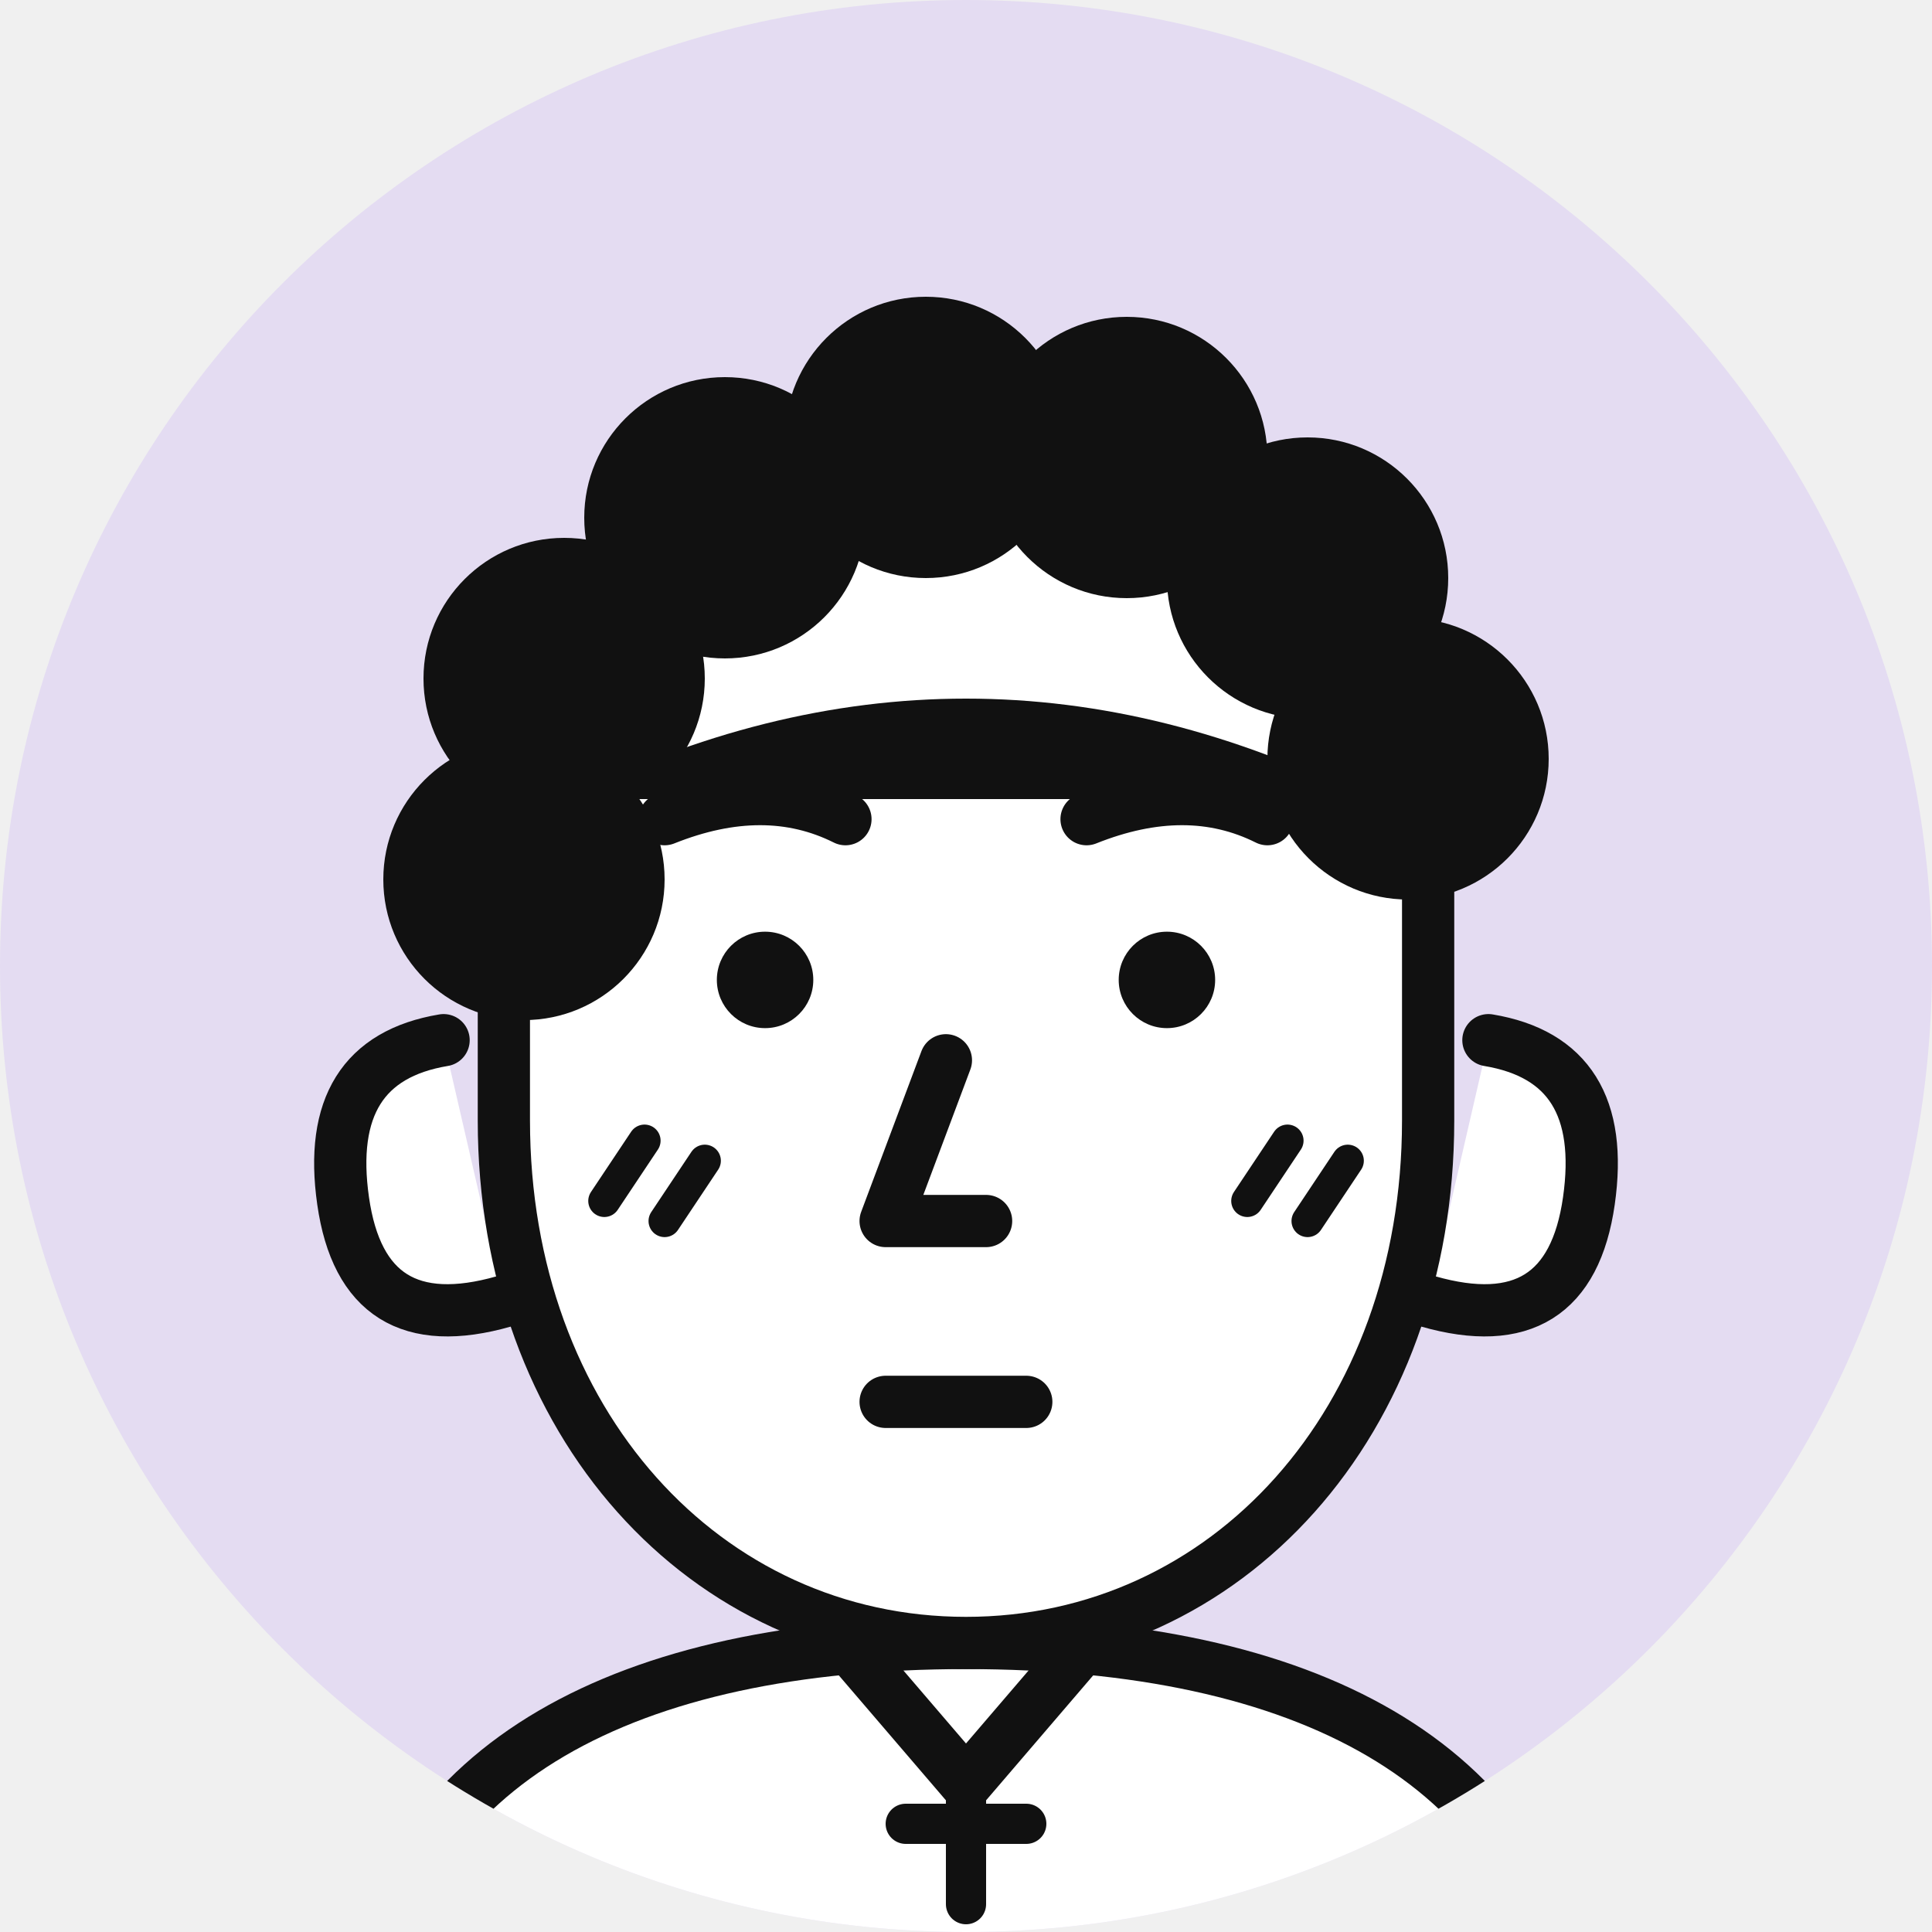
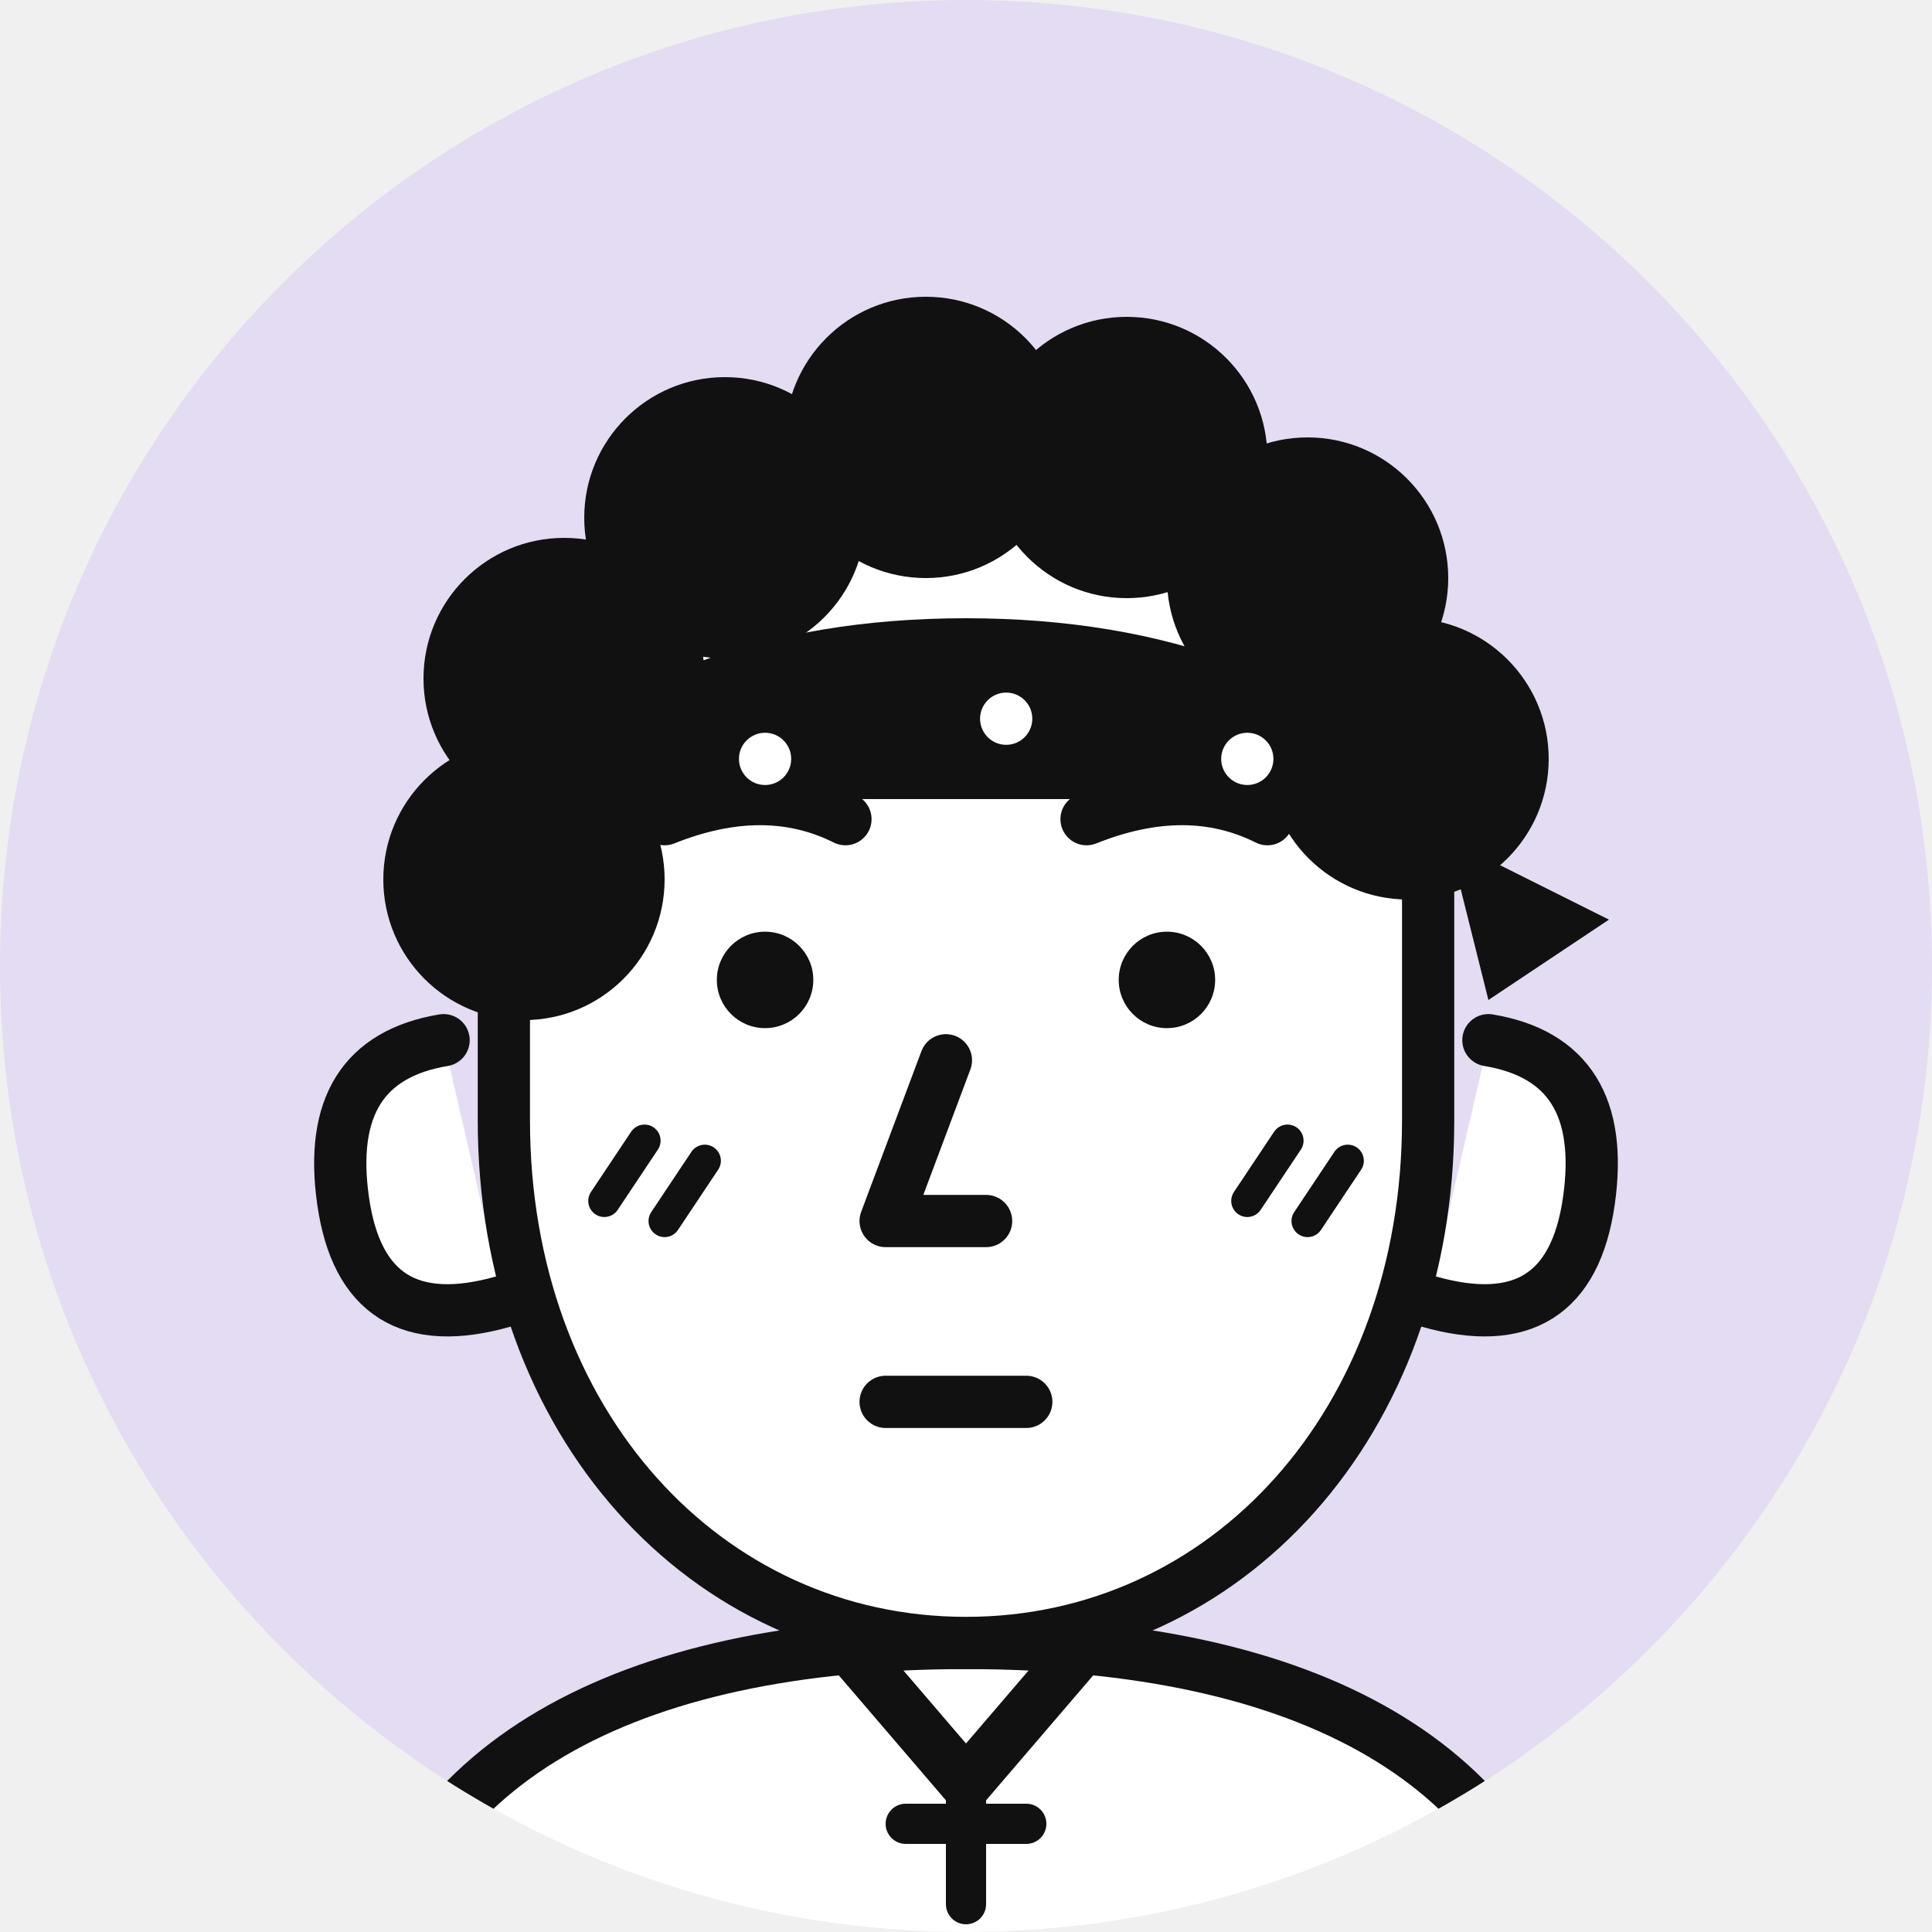
<svg xmlns="http://www.w3.org/2000/svg" viewBox="0 0 100 100">
  <defs>
    <clipPath id="c4">
      <circle cx="50" cy="50" r="50" />
    </clipPath>
  </defs>
  <g clip-path="url(#c4)">
    <rect width="100" height="100" fill="#E4DCF2" />
    <g transform="translate(50 58) scale(1.04) translate(-50 -56)">
      <path d="M20 100c2-12 13-18 30-18s28 6 30 18" fill="#fff" stroke="#111" stroke-width="2.6" stroke-linecap="round" stroke-linejoin="round" />
      <path d="M44 82l6 7 6-7" fill="none" stroke="#111" stroke-width="2.6" stroke-linecap="round" stroke-linejoin="round" />
      <path d="M24 52q-6 1-5 8t8 5" fill="#fff" stroke="#111" stroke-width="2.6" stroke-linecap="round" stroke-linejoin="round" />
      <path d="M76 52q6 1 5 8t-8 5" fill="#fff" stroke="#111" stroke-width="2.6" stroke-linecap="round" stroke-linejoin="round" />
      <path d="M27 44c0-15 10-24 23-24s23 9 23 24v12c0 15-10 26-23 26s-23-11-23-26z" fill="#fff" stroke="#111" stroke-width="2.6" stroke-linecap="round" stroke-linejoin="round" />
      <path d="M49 53l-3 8h5" fill="none" stroke="#111" stroke-width="2.6" stroke-linecap="round" stroke-linejoin="round" />
      <circle cx="40" cy="49" r="2.4" fill="#111" />
      <circle cx="60" cy="49" r="2.4" fill="#111" />
      <path d="M46 70h7" stroke="#111" stroke-width="2.6" stroke-linecap="round" stroke-linejoin="round" />
      <path d="M35 41q5-2 9 0M56 41q5-2 9 0" fill="none" stroke="#111" stroke-width="2.6" stroke-linecap="round" stroke-linejoin="round" />
      <path d="M32 60l2-3M35 61l2-3M64 60l2-3M67 61l2-3" stroke="#111" stroke-width="1.6" stroke-linecap="round" />
      <circle cx="30" cy="34" r="7" fill="#111" />
      <circle cx="38" cy="26" r="7" fill="#111" />
      <circle cx="48" cy="22" r="7" fill="#111" />
      <circle cx="58" cy="23" r="7" fill="#111" />
      <circle cx="67" cy="29" r="7" fill="#111" />
      <circle cx="72" cy="38" r="7" fill="#111" />
      <circle cx="28" cy="44" r="7" fill="#111" />
      <path d="M30 40q20-10 40 0" fill="#111" />
+       <path d="M26 40c6-6 14-9 24-9s18 3 24 9v6c-6-5-14-8-24-8s-18 3-24 8z" fill="#111" />
+       <path d="M74 42l8 4-6 4" fill="#111" />
+       <circle cx="40" cy="38" r="1.3" fill="#fff" />
+       <circle cx="52" cy="36" r="1.3" fill="#fff" />
+       <circle cx="64" cy="38" r="1.3" fill="#fff" />
      <path d="M50 88v7M47 91h6" stroke="#111" stroke-width="2" stroke-linecap="round" />
    </g>
  </g>
</svg>
